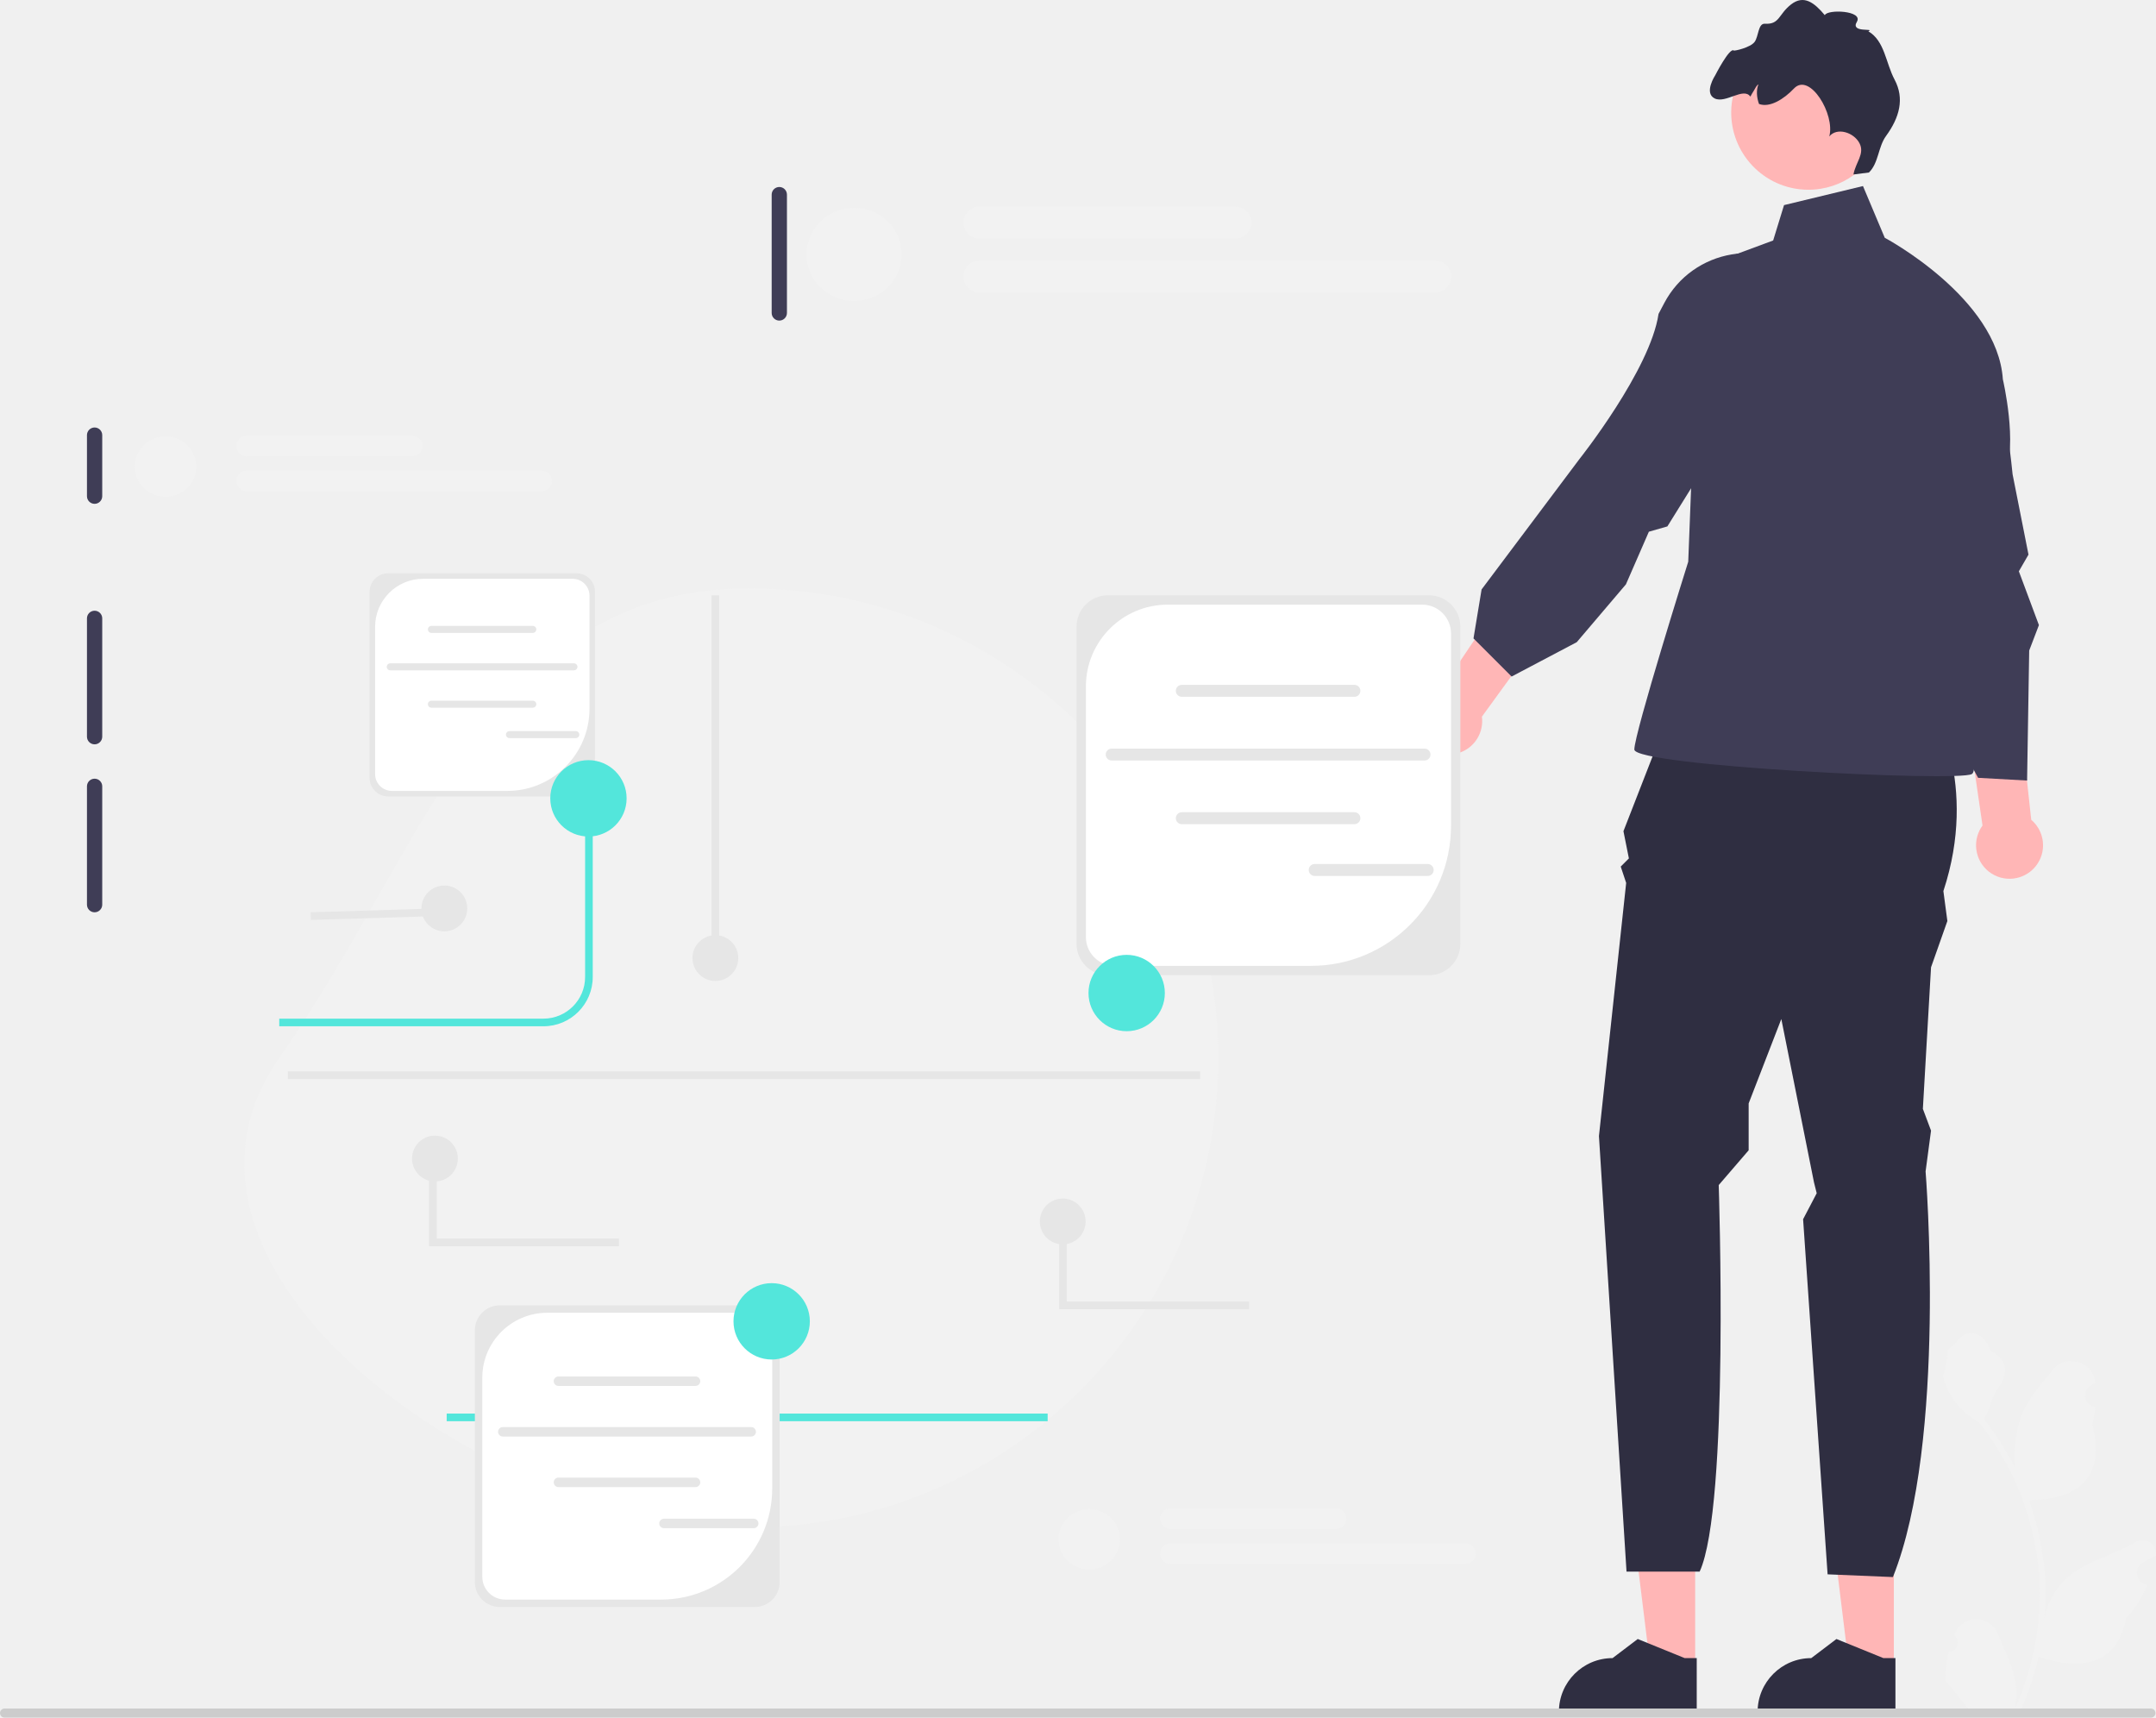
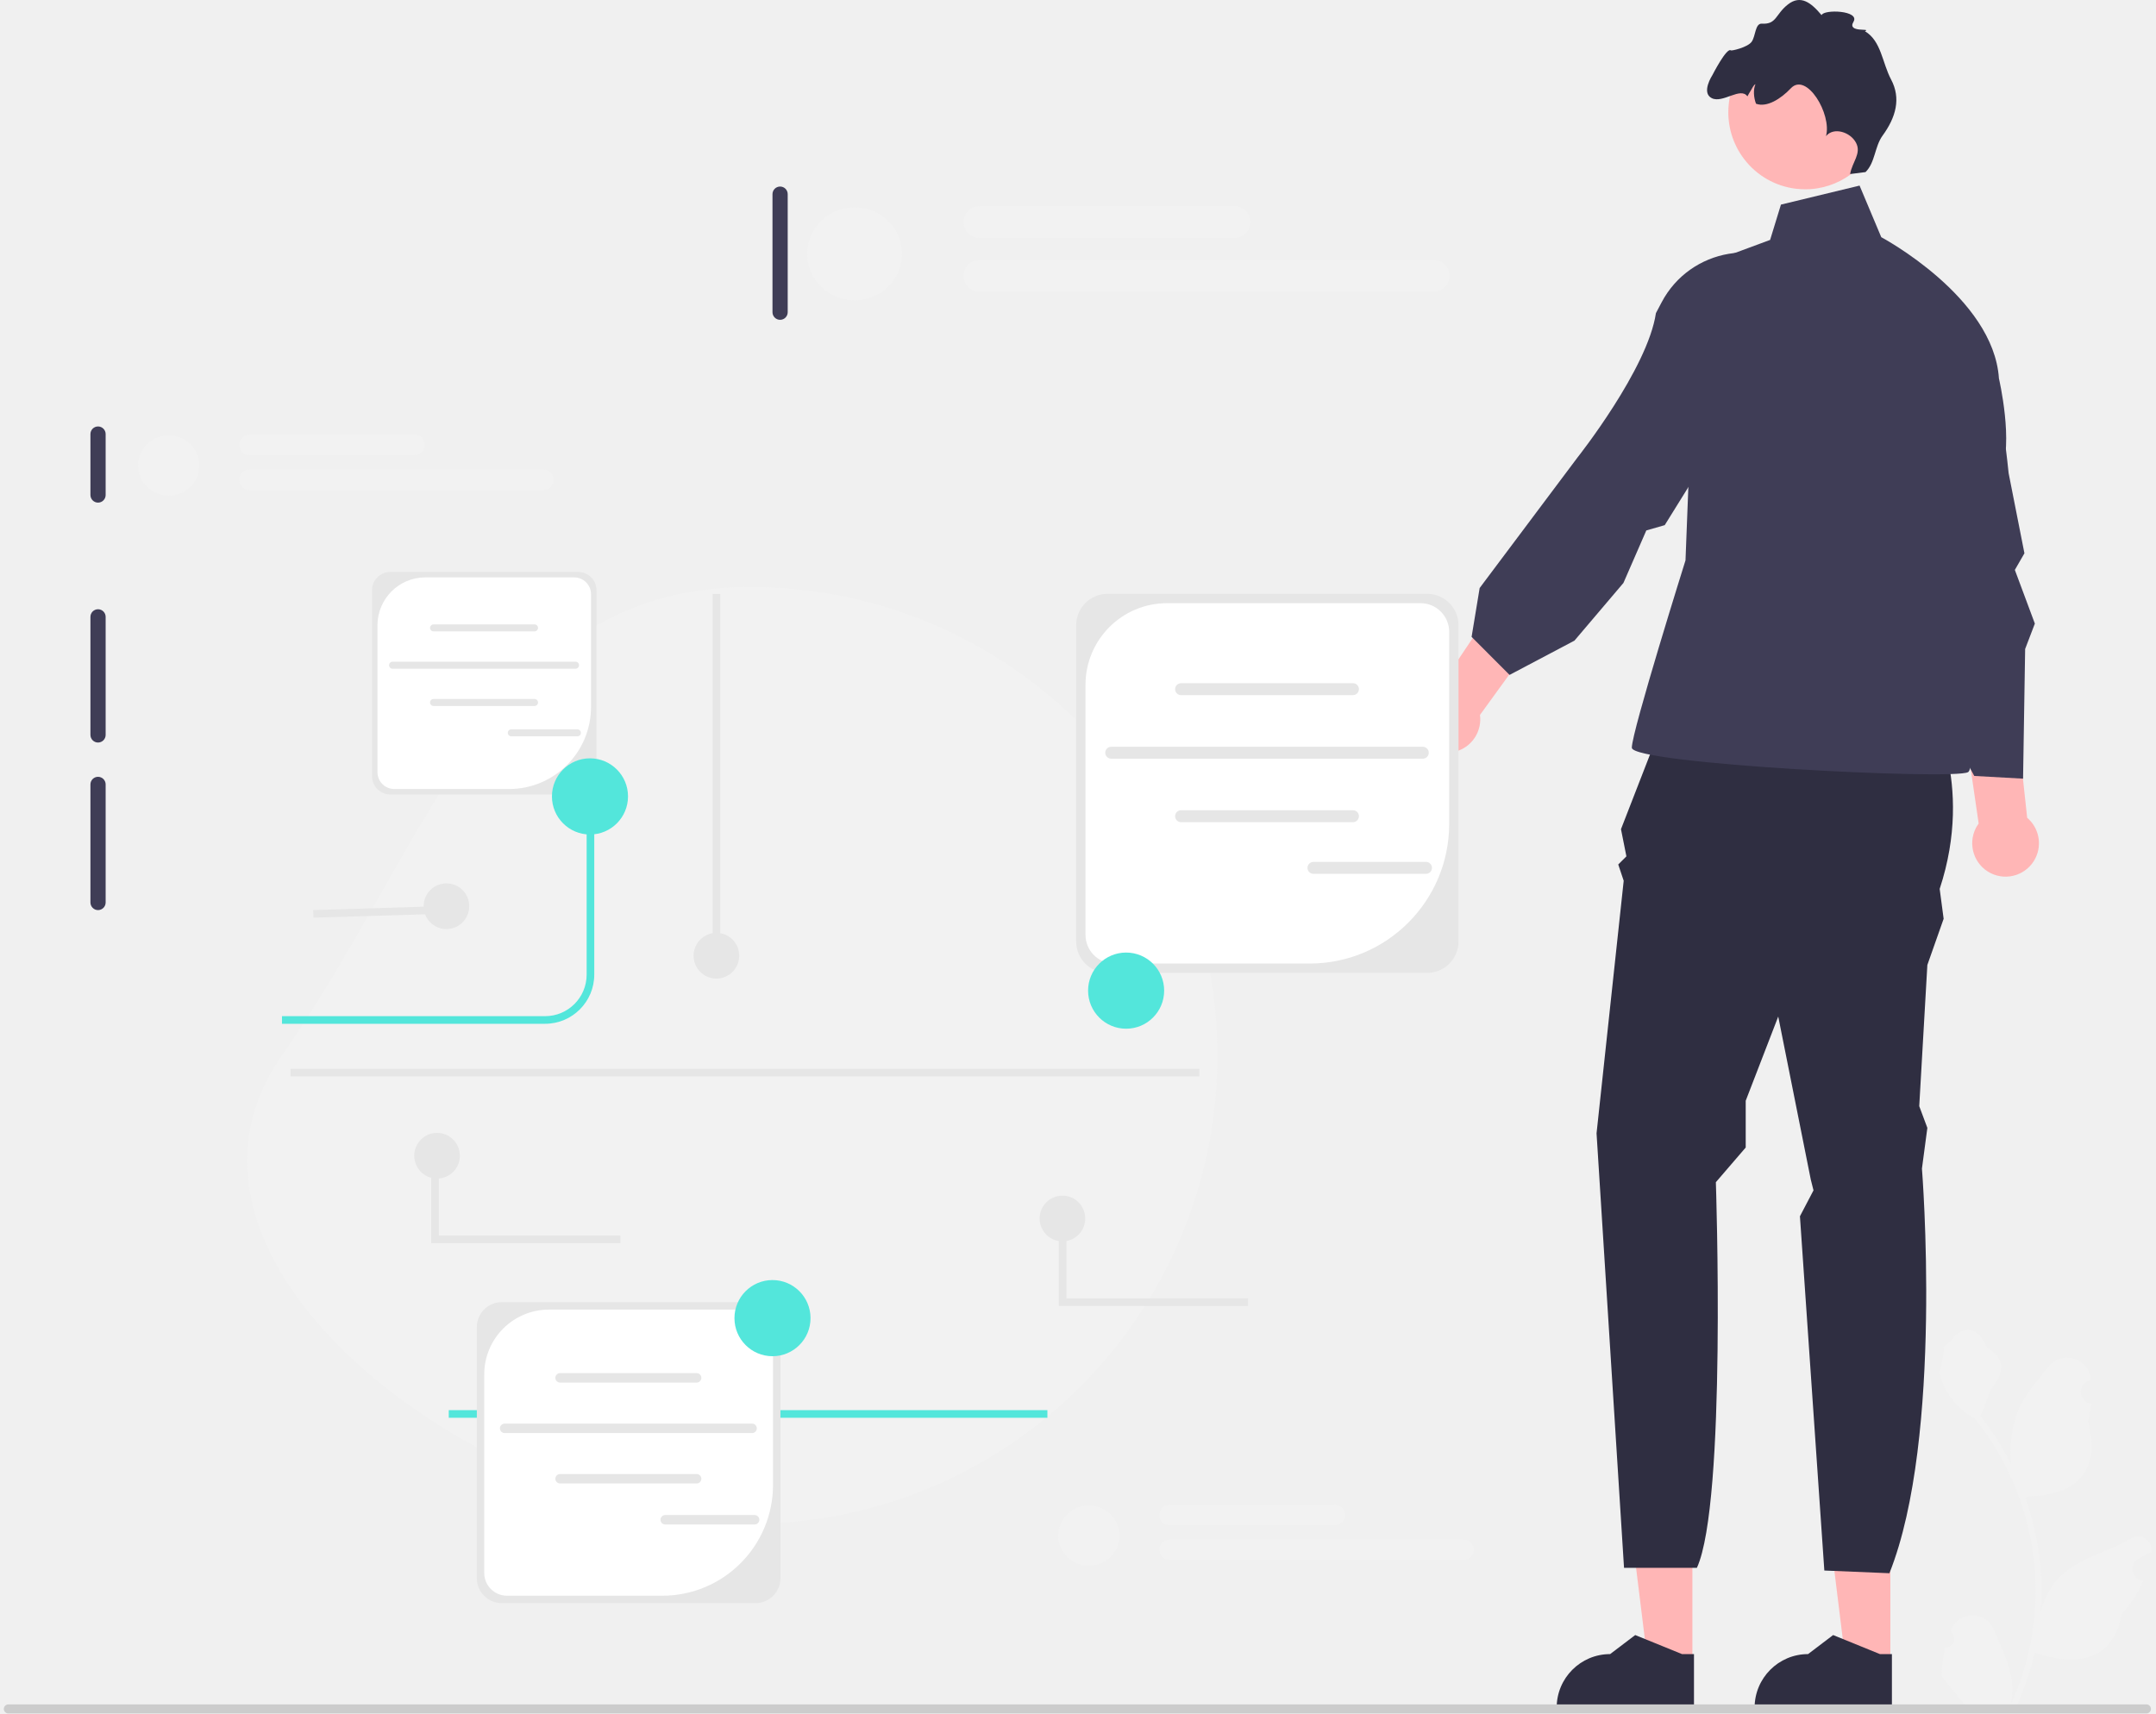
- <svg xmlns="http://www.w3.org/2000/svg" width="564.81" height="449.941" viewBox="0 0 564.81 449.941">
-   <g>
-     <g>
-       <polygon points="496.138 436.616 484.396 436.615 478.81 391.325 496.14 391.326 496.138 436.616" fill="#ffb6b6" />
-       <path d="M496.551,448.865l-36.107-.001v-.457c.001-7.762,6.292-14.053,14.054-14.054h.001l6.595-5.004,12.306,5.004,3.152,0-.001,14.511Z" fill="#2f2e41" />
-     </g>
-     <g>
-       <polygon points="444.083 436.616 432.341 436.615 426.756 391.325 444.085 391.326 444.083 436.616" fill="#ffb6b6" />
-       <path d="M444.496,448.865l-36.107-.001v-.457c.001-7.762,6.292-14.053,14.054-14.054h.001l6.595-5.004,12.306,5.004,3.152,0-.001,14.511Z" fill="#2f2e41" />
-     </g>
-     <path d="M438.488,183.865l67.743,1.426s12.179,19.966,2.88,48.133l1.042,7.844-4.278,12.122-2.139,37.08,2.139,5.705-1.426,10.696s5.705,70.595-8.557,106.249l-17.114-.713-6.418-93.023,3.565-6.808-.713-2.852-8.557-42.785-8.557,22.105v12.282l-7.844,9.11s2.852,84.143-4.992,101.257h-19.16l-7.223-114.093,7.131-66.316-1.426-4.278,2.139-2.139-1.426-7.131,13.192-33.871-0-0Z" fill="#2f2e41" />
-     <path d="M467.367,53.728l20.679-4.992,5.705,13.549s29.515,15.688,30.941,37.08c0,0,4,17.114,.435,24.958-3.565,7.844-18.54,32.802-18.54,32.802,0,0,13.548,43.498,9.983,45.637s-88.422-2.139-88.422-6.418,14.122-49.202,14.122-49.202l2.992-77.013,19.253-7.131,2.852-9.27,0-0Z" fill="#3f3d56" />
-     <path d="M522.497,229.263c-4.328-2.181-6.069-7.458-3.888-11.786,.22-.436,.478-.838,.756-1.219l-11.507-78.893,15.931,.51,8.333,76.869c3.02,2.562,4.022,6.939,2.161,10.632-2.181,4.328-7.458,6.069-11.786,3.888h0Z" fill="#ffb6b6" />
-     <path d="M371.338,192.028c-1.742-4.523,.511-9.602,5.033-11.344,.455-.175,.917-.3,1.379-.396l44.452-66.185,11.462,11.075-45.444,62.554c.518,3.926-1.679,7.842-5.538,9.329-4.522,1.743-9.601-.511-11.344-5.034Z" fill="#ffb6b6" />
-     <path d="M493.468,117.466c-4.501-15.464,2.975-31.24,19.08-31.164,4.655,.022,8.271,1.373,9.274,5.112,3.508,13.086,5.421,32.841,5.421,32.841l4.162,21.032-2.521,4.367,5.255,14.095-2.549,6.668-.551,34.052-12.835-.713-14.142-25.959-5.408-3.216s4.342-41.972-4.295-54.057l-.89-3.058h0Z" fill="#3f3d56" />
-     <path d="M435.975,79.41c7.505-14.25,26.72-17.625,38.251-6.381,3.333,3.25,4.996,6.734,3.119,10.119-6.568,11.85-21.793,24.609-21.793,24.609l-18.749,30.141-4.847,1.39-6.012,13.789-12.884,15.148-17.064,8.999-9.983-9.983,2.12-12.833,25.69-34.23s18.485-23.257,20.668-37.95l1.484-2.817v-0Z" fill="#3f3d56" />
-     <path d="M471.297,49.56c.472,.057,.943,.099,1.412,.121,1.457,.08,2.897-.003,4.285-.238,4.216-.676,8.046-2.673,11.002-5.601,3.125-3.09,5.263-7.214,5.841-11.91,1.354-11.083-6.538-21.178-17.62-22.533-10.924-1.343-20.881,6.298-22.471,17.126-.025,.168-.051,.328-.069,.495-1.353,11.09,6.531,21.179,17.621,22.54v0Z" fill="#ffb6b6" />
-     <path d="M449.187,25.783c2.871,1.42,7.562-3.044,9.358-.476,.292-.555,.614-1.092,.933-1.599,.288-.454,.7-1.424,1.177-1.59-.604,1.456-.47,3.429,.156,5.118,2.832,1.058,6.539-1.284,9.16-4.055,4.116-4.344,10.836,6.795,9.247,12.56,2.022-2.469,6.411-1.077,7.898,1.747,1.486,2.817-1.025,5.073-1.562,8.215l4.054-.515c2.558-2.491,2.379-6.689,4.485-9.576,3.518-4.832,4.881-9.762,2.237-14.749-2.346-4.409-2.565-10.116-6.869-12.658,1.881-.919-4.807,.517-3.021-2.479,1.794-2.99-7.769-3.353-8.393-1.751-2.733-3.271-5.489-5.427-8.851-2.806-3.302,2.578-2.96,5.288-6.837,5.046-1.819-.113-1.62,3.28-2.701,4.759-1.075,1.471-5.255,2.415-5.459,2.258-1.104-.864-4.86,6.49-4.86,6.49,0,0-3.046,4.623-.151,6.062h-0Z" fill="#2f2e41" />
+ <svg xmlns="http://www.w3.org/2000/svg" width="283px" height="225px" viewBox="0 0 282 225" version="1.1">
+   <g id="surface1">
+     <path style=" stroke:none;fill-rule:nonzero;fill:rgb(100%,71.373%,71.373%);fill-opacity:1;" d="M 247.629 218.309 L 241.77 218.309 L 238.98 195.664 L 247.633 195.664 Z M 247.629 218.309 " />
+     <path style=" stroke:none;fill-rule:nonzero;fill:rgb(18.431%,18.039%,25.49%);fill-opacity:1;" d="M 247.836 224.434 L 229.812 224.43 L 229.812 224.203 C 229.816 220.324 232.953 217.176 236.828 217.176 L 240.121 214.676 L 246.262 217.176 L 247.836 217.176 Z M 247.836 224.434 " />
+     <path style=" stroke:none;fill-rule:nonzero;fill:rgb(100%,71.373%,71.373%);fill-opacity:1;" d="M 221.648 218.309 L 215.789 218.309 L 213 195.664 L 221.648 195.664 Z M 221.648 218.309 " />
+     <path style=" stroke:none;fill-rule:nonzero;fill:rgb(18.431%,18.039%,25.49%);fill-opacity:1;" d="M 221.855 224.434 L 203.832 224.43 L 203.832 224.203 C 203.832 220.324 206.973 217.176 210.848 217.176 L 214.141 214.676 L 220.281 217.176 L 221.855 217.176 Z M 221.855 224.434 " />
+     <path style=" stroke:none;fill-rule:nonzero;fill:rgb(18.431%,18.039%,25.49%);fill-opacity:1;" d="M 218.855 91.934 L 252.668 92.645 C 252.668 92.645 258.746 102.629 254.105 116.711 L 254.625 120.633 L 252.488 126.695 L 251.422 145.234 L 252.488 148.086 L 251.777 153.434 C 251.777 153.434 254.625 188.734 247.508 206.559 L 238.965 206.203 L 235.762 159.691 L 237.543 156.289 L 237.184 154.863 L 232.914 133.469 L 228.645 144.523 L 228.645 150.664 L 224.727 155.219 C 224.727 155.219 226.152 197.289 222.238 205.848 L 212.672 205.848 L 209.066 148.801 L 212.629 115.641 L 211.914 113.504 L 212.984 112.434 L 212.273 108.867 Z M 218.855 91.934 " />
+     <path style=" stroke:none;fill-rule:nonzero;fill:rgb(24.706%,23.922%,33.725%);fill-opacity:1;" d="M 233.27 26.863 L 243.59 24.367 L 246.438 31.141 C 246.438 31.141 261.172 38.984 261.883 49.684 C 261.883 49.684 263.879 58.238 262.098 62.16 C 260.32 66.082 252.844 78.562 252.844 78.562 C 252.844 78.562 259.605 100.312 257.828 101.379 C 256.047 102.449 213.695 100.312 213.695 98.172 C 213.695 96.031 220.742 73.57 220.742 73.57 L 222.238 35.062 L 231.848 31.5 Z M 233.27 26.863 " />
+     <path style=" stroke:none;fill-rule:nonzero;fill:rgb(100%,71.373%,71.373%);fill-opacity:1;" d="M 260.785 114.633 C 258.625 113.539 257.758 110.902 258.844 108.738 C 258.957 108.52 259.086 108.32 259.223 108.129 L 253.48 68.684 L 261.43 68.938 L 265.59 107.371 C 267.098 108.652 267.598 110.84 266.668 112.688 C 265.582 114.852 262.945 115.723 260.785 114.633 Z M 260.785 114.633 " />
+     <path style=" stroke:none;fill-rule:nonzero;fill:rgb(100%,71.373%,71.373%);fill-opacity:1;" d="M 185.34 96.016 C 184.473 93.754 185.594 91.215 187.852 90.344 C 188.078 90.254 188.309 90.191 188.543 90.145 L 210.727 57.051 L 216.449 62.59 L 193.766 93.867 C 194.023 95.828 192.93 97.789 191.004 98.531 C 188.746 99.402 186.211 98.273 185.34 96.016 Z M 185.34 96.016 " />
+     <path style=" stroke:none;fill-rule:nonzero;fill:rgb(24.706%,23.922%,33.725%);fill-opacity:1;" d="M 246.297 58.734 C 244.051 51 247.781 43.113 255.82 43.152 C 258.145 43.16 259.949 43.836 260.449 45.707 C 262.199 52.25 263.156 62.129 263.156 62.129 L 265.23 72.645 L 263.973 74.828 L 266.598 81.875 L 265.324 85.207 L 265.051 102.234 L 258.645 101.879 L 251.586 88.898 L 248.887 87.289 C 248.887 87.289 251.051 66.305 246.742 60.262 Z M 246.297 58.734 " />
+     <path style=" stroke:none;fill-rule:nonzero;fill:rgb(24.706%,23.922%,33.725%);fill-opacity:1;" d="M 217.602 39.703 C 221.348 32.578 230.938 30.891 236.695 36.516 C 238.355 38.141 239.188 39.883 238.25 41.574 C 234.973 47.5 227.375 53.879 227.375 53.879 L 218.016 68.949 L 215.598 69.645 L 212.594 76.539 L 206.164 84.113 L 197.648 88.613 L 192.664 83.621 L 193.723 77.203 L 206.547 60.09 C 206.547 60.09 215.77 48.461 216.859 41.113 Z M 217.602 39.703 " />
+     <path style=" stroke:none;fill-rule:nonzero;fill:rgb(100%,71.373%,71.373%);fill-opacity:1;" d="M 235.23 24.781 C 235.469 24.809 235.703 24.828 235.938 24.84 C 236.664 24.879 237.383 24.84 238.074 24.723 C 240.18 24.383 242.09 23.387 243.566 21.922 C 245.125 20.375 246.191 18.312 246.48 15.965 C 247.156 10.426 243.219 5.375 237.688 4.699 C 232.234 4.027 227.266 7.848 226.469 13.262 C 226.457 13.348 226.445 13.426 226.438 13.512 C 225.762 19.055 229.695 24.102 235.23 24.781 Z M 235.23 24.781 " />
+     <path style=" stroke:none;fill-rule:nonzero;fill:rgb(18.431%,18.039%,25.49%);fill-opacity:1;" d="M 224.195 12.891 C 225.629 13.602 227.969 11.371 228.867 12.652 C 229.012 12.375 229.172 12.109 229.332 11.855 C 229.477 11.629 229.684 11.141 229.922 11.059 C 229.617 11.789 229.684 12.773 229.996 13.617 C 231.41 14.148 233.262 12.977 234.57 11.59 C 236.625 9.418 239.977 14.988 239.184 17.871 C 240.195 16.637 242.383 17.332 243.125 18.746 C 243.867 20.152 242.617 21.281 242.348 22.852 L 244.371 22.594 C 245.648 21.348 245.559 19.25 246.609 17.809 C 248.367 15.391 249.047 12.926 247.727 10.434 C 246.555 8.227 246.445 5.375 244.297 4.102 C 245.234 3.645 241.898 4.363 242.789 2.863 C 243.684 1.367 238.91 1.188 238.602 1.988 C 237.238 0.352 235.859 -0.727 234.184 0.586 C 232.535 1.875 232.707 3.23 230.77 3.105 C 229.863 3.051 229.961 4.746 229.422 5.488 C 228.887 6.223 226.801 6.695 226.699 6.617 C 226.145 6.184 224.273 9.859 224.273 9.859 C 224.273 9.859 222.75 12.172 224.195 12.891 Z M 224.195 12.891 " />
+     <path style=" stroke:none;fill-rule:nonzero;fill:rgb(94.902%,94.902%,94.902%);fill-opacity:1;" d="M 97.902 77.066 C 131.809 77.066 159.297 104.602 159.297 138.566 C 159.297 172.531 131.809 200.066 97.902 200.066 C 64 200.066 17.074 166.391 36.512 138.566 C 55.949 110.742 64 77.066 97.902 77.066 Z M 97.902 77.066 " />
+     <path style=" stroke:none;fill-rule:nonzero;fill:rgb(24.706%,23.922%,33.725%);fill-opacity:1;" d="M 180.07 79.992 C 179.52 79.992 179.074 80.438 179.074 80.992 L 179.074 112.992 C 179.074 113.543 179.52 113.992 180.07 113.992 C 180.621 113.992 181.07 113.543 181.07 112.992 L 181.07 80.992 C 181.07 80.438 180.621 79.992 180.07 79.992 Z M 180.07 79.992 " />
+     <path style=" stroke:none;fill-rule:nonzero;fill:rgb(24.706%,23.922%,33.725%);fill-opacity:1;" d="M 12.367 55.992 C 11.82 55.992 11.371 56.438 11.371 56.992 L 11.371 64.992 C 11.371 65.543 11.82 65.992 12.367 65.992 C 12.918 65.992 13.367 65.543 13.367 64.992 L 13.367 56.992 C 13.367 56.438 12.918 55.992 12.367 55.992 Z M 12.367 55.992 " />
+     <path style=" stroke:none;fill-rule:nonzero;fill:rgb(24.706%,23.922%,33.725%);fill-opacity:1;" d="M 12.367 79.992 C 11.82 79.992 11.371 80.438 11.371 80.992 L 11.371 96.492 C 11.371 97.043 11.82 97.492 12.367 97.492 C 12.918 97.492 13.367 97.043 13.367 96.492 L 13.367 80.992 C 13.367 80.438 12.918 79.992 12.367 79.992 Z M 12.367 79.992 " />
+     <path style=" stroke:none;fill-rule:nonzero;fill:rgb(24.706%,23.922%,33.725%);fill-opacity:1;" d="M 12.367 101.992 C 11.82 101.992 11.371 102.438 11.371 102.992 L 11.371 118.492 C 11.371 119.043 11.82 119.492 12.367 119.492 C 12.918 119.492 13.367 119.043 13.367 118.492 L 13.367 102.992 C 13.367 102.438 12.918 101.992 12.367 101.992 Z M 12.367 101.992 " />
+     <path style=" stroke:none;fill-rule:nonzero;fill:rgb(24.706%,23.922%,33.725%);fill-opacity:1;" d="M 101.898 24.492 C 101.348 24.492 100.898 24.938 100.898 25.492 L 100.898 40.992 C 100.898 41.543 101.348 41.992 101.898 41.992 C 102.449 41.992 102.895 41.543 102.895 40.992 L 102.895 25.492 C 102.895 24.938 102.449 24.492 101.898 24.492 Z M 101.898 24.492 " />
+     <path style=" stroke:none;fill-rule:nonzero;fill:rgb(94.902%,94.902%,94.902%);fill-opacity:1;" d="M 254.824 216.305 C 255.855 216.367 256.426 215.086 255.645 214.336 L 255.566 214.027 C 255.578 214.004 255.586 213.98 255.598 213.953 C 256.641 211.465 260.176 211.48 261.207 213.977 C 262.125 216.188 263.293 218.406 263.582 220.746 C 263.711 221.781 263.652 222.836 263.426 223.848 C 265.574 219.145 266.707 214.004 266.707 208.836 C 266.707 207.539 266.637 206.242 266.488 204.945 C 266.371 203.887 266.207 202.836 265.992 201.789 C 264.844 196.152 262.352 190.781 258.758 186.297 C 257.027 185.352 255.586 183.871 254.719 182.098 C 254.406 181.457 254.16 180.77 254.043 180.07 C 254.238 180.094 254.785 177.094 254.637 176.91 C 254.91 176.496 255.402 176.289 255.699 175.883 C 257.188 173.859 259.238 174.211 260.309 176.961 C 262.598 178.117 262.621 180.035 261.215 181.879 C 260.324 183.051 260.199 184.641 259.418 185.895 C 259.496 186 259.582 186.098 259.664 186.203 C 261.141 188.102 262.418 190.141 263.496 192.285 C 263.191 189.902 263.641 187.031 264.406 185.184 C 265.281 183.074 266.914 181.297 268.355 179.473 C 270.086 177.285 273.633 178.242 273.938 181.016 C 273.941 181.043 273.945 181.07 273.945 181.098 C 273.734 181.219 273.523 181.348 273.32 181.48 C 272.152 182.254 272.555 184.07 273.938 184.281 L 273.969 184.289 C 273.891 185.059 273.758 185.824 273.566 186.578 C 275.414 193.734 271.426 196.344 265.73 196.461 C 265.605 196.523 265.48 196.59 265.355 196.648 C 265.934 198.277 266.395 199.945 266.734 201.641 C 267.043 203.133 267.254 204.645 267.375 206.164 C 267.523 208.078 267.508 210.004 267.348 211.914 L 267.359 211.848 C 267.766 209.742 268.906 207.773 270.566 206.414 C 273.035 204.383 276.52 203.633 279.184 202 C 280.465 201.215 282.109 202.23 281.883 203.719 L 281.875 203.789 C 281.477 203.953 281.09 204.141 280.715 204.348 C 280.504 204.469 280.293 204.598 280.09 204.734 C 278.922 205.508 279.324 207.32 280.707 207.535 L 280.738 207.539 C 280.762 207.543 280.781 207.547 280.805 207.551 C 280.125 209.168 279.176 210.668 277.988 211.965 C 276.832 218.211 271.871 218.805 266.562 216.984 C 265.98 219.516 265.133 221.992 264.043 224.348 L 255.051 224.348 C 255.016 224.25 254.988 224.145 254.961 224.047 C 255.789 224.098 256.629 224.047 257.449 223.898 C 256.781 223.078 256.113 222.25 255.445 221.43 C 255.43 221.414 255.418 221.398 255.402 221.379 C 255.066 220.961 254.723 220.543 254.387 220.125 C 254.363 218.836 254.52 217.551 254.824 216.305 Z M 254.824 216.305 " />
+     <path style=" stroke:none;fill-rule:nonzero;fill:rgb(80%,80%,80%);fill-opacity:1;" d="M 0 224.375 C 0 224.707 0.266 224.969 0.594 224.969 L 281.242 224.969 C 281.57 224.969 281.836 224.707 281.836 224.375 C 281.836 224.047 281.57 223.781 281.242 223.781 L 0.594 223.781 C 0.266 223.781 0 224.047 0 224.375 Z M 0 224.375 " />
+     <path style=" stroke:none;fill-rule:nonzero;fill:rgb(32.549%,90.196%,85.882%);fill-opacity:1;" d="M 71.062 134.418 L 36.512 134.418 L 36.512 133.418 L 71.062 133.418 C 74.062 133.418 76.504 130.973 76.504 127.965 L 76.504 104.566 L 77.504 104.566 L 77.504 127.965 C 77.504 131.523 74.613 134.418 71.062 134.418 Z M 71.062 134.418 " />
+     <path style=" stroke:none;fill-rule:nonzero;fill:rgb(32.549%,90.196%,85.882%);fill-opacity:1;" d="M 58.406 185.148 L 136.984 185.148 L 136.984 186.148 L 58.406 186.148 Z M 58.406 185.148 " />
+     <path style=" stroke:none;fill-rule:nonzero;fill:rgb(90.196%,90.196%,90.196%);fill-opacity:1;" d="M 186.84 127.734 L 144.867 127.734 C 142.605 127.734 140.762 125.887 140.762 123.617 L 140.762 82.086 C 140.762 79.816 142.605 77.969 144.867 77.969 L 186.84 77.969 C 189.105 77.969 190.949 79.816 190.949 82.086 L 190.949 123.617 C 190.949 125.887 189.105 127.734 186.84 127.734 Z M 186.84 127.734 " />
+     <path style=" stroke:none;fill-rule:nonzero;fill:rgb(100%,100%,100%);fill-opacity:1;" d="M 152.684 79.195 C 146.777 79.195 141.984 83.996 141.984 89.914 L 141.984 122.738 C 141.984 124.82 143.668 126.508 145.75 126.508 L 171.414 126.508 C 181.527 126.508 189.723 118.293 189.723 108.164 L 189.723 82.965 C 189.723 80.883 188.039 79.195 185.961 79.195 Z M 152.684 79.195 " />
+     <path style=" stroke:none;fill-rule:nonzero;fill:rgb(90.196%,90.196%,90.196%);fill-opacity:1;" d="M 177.094 91.266 L 154.523 91.266 C 154.094 91.266 153.746 90.914 153.746 90.484 C 153.746 90.051 154.094 89.703 154.523 89.703 L 177.094 89.703 C 177.527 89.703 177.875 90.051 177.875 90.484 C 177.875 90.914 177.527 91.266 177.094 91.266 Z M 177.094 91.266 " />
+     <path style=" stroke:none;fill-rule:nonzero;fill:rgb(90.196%,90.196%,90.196%);fill-opacity:1;" d="M 177.094 107.949 L 154.523 107.949 C 154.094 107.949 153.746 107.598 153.746 107.164 C 153.746 106.734 154.094 106.383 154.523 106.383 L 177.094 106.383 C 177.527 106.383 177.875 106.734 177.875 107.164 C 177.875 107.598 177.527 107.949 177.094 107.949 Z M 177.094 107.949 " />
+     <path style=" stroke:none;fill-rule:nonzero;fill:rgb(90.196%,90.196%,90.196%);fill-opacity:1;" d="M 186.262 99.613 L 145.359 99.613 C 144.93 99.613 144.578 99.262 144.578 98.828 C 144.578 98.398 144.93 98.047 145.359 98.047 L 186.262 98.047 C 186.691 98.047 187.043 98.398 187.043 98.828 C 187.043 99.262 186.691 99.613 186.262 99.613 Z M 186.262 99.613 " />
+     <path style=" stroke:none;fill-rule:nonzero;fill:rgb(90.196%,90.196%,90.196%);fill-opacity:1;" d="M 186.68 114.73 L 171.902 114.73 C 171.473 114.73 171.121 114.379 171.121 113.949 C 171.121 113.516 171.473 113.164 171.902 113.164 L 186.68 113.164 C 187.109 113.164 187.461 113.516 187.461 113.949 C 187.461 114.379 187.109 114.73 186.68 114.73 Z M 186.68 114.73 " />
+     <path style=" stroke:none;fill-rule:nonzero;fill:rgb(90.196%,90.196%,90.196%);fill-opacity:1;" d="M 98.68 210.484 L 65.352 210.484 C 63.555 210.484 62.09 209.02 62.09 207.219 L 62.09 174.238 C 62.09 172.438 63.555 170.969 65.352 170.969 L 98.68 170.969 C 100.48 170.969 101.941 172.438 101.941 174.238 L 101.941 207.219 C 101.941 209.02 100.48 210.484 98.68 210.484 Z M 98.68 210.484 " />
+     <path style=" stroke:none;fill-rule:nonzero;fill:rgb(100%,100%,100%);fill-opacity:1;" d="M 71.559 171.945 C 66.867 171.945 63.062 175.754 63.062 180.457 L 63.062 206.52 C 63.062 208.172 64.402 209.512 66.051 209.512 L 86.43 209.512 C 94.461 209.512 100.969 202.988 100.969 194.945 L 100.969 174.938 C 100.969 173.285 99.633 171.945 97.98 171.945 Z M 71.559 171.945 " />
+     <path style=" stroke:none;fill-rule:nonzero;fill:rgb(90.196%,90.196%,90.196%);fill-opacity:1;" d="M 90.941 181.527 L 73.02 181.527 C 72.68 181.527 72.398 181.25 72.398 180.906 C 72.398 180.562 72.68 180.285 73.02 180.285 L 90.941 180.285 C 91.285 180.285 91.562 180.562 91.562 180.906 C 91.562 181.25 91.285 181.527 90.941 181.527 Z M 90.941 181.527 " />
+     <path style=" stroke:none;fill-rule:nonzero;fill:rgb(90.196%,90.196%,90.196%);fill-opacity:1;" d="M 90.941 194.773 L 73.02 194.773 C 72.68 194.773 72.398 194.496 72.398 194.152 C 72.398 193.809 72.68 193.531 73.02 193.531 L 90.941 193.531 C 91.285 193.531 91.562 193.809 91.562 194.152 C 91.562 194.496 91.285 194.773 90.941 194.773 Z M 90.941 194.773 " />
+     <path style=" stroke:none;fill-rule:nonzero;fill:rgb(90.196%,90.196%,90.196%);fill-opacity:1;" d="M 98.219 188.156 L 65.742 188.156 C 65.402 188.156 65.121 187.875 65.121 187.535 C 65.121 187.191 65.402 186.914 65.742 186.914 L 98.219 186.914 C 98.562 186.914 98.84 187.191 98.84 187.535 C 98.84 187.875 98.562 188.156 98.219 188.156 Z M 98.219 188.156 " />
+     <path style=" stroke:none;fill-rule:nonzero;fill:rgb(90.196%,90.196%,90.196%);fill-opacity:1;" d="M 98.551 200.16 L 86.82 200.16 C 86.477 200.16 86.199 199.883 86.199 199.539 C 86.199 199.195 86.477 198.918 86.82 198.918 L 98.551 198.918 C 98.895 198.918 99.172 199.195 99.172 199.539 C 99.172 199.883 98.895 200.16 98.551 200.16 Z M 98.551 200.16 " />
+     <path style=" stroke:none;fill-rule:nonzero;fill:rgb(90.196%,90.196%,90.196%);fill-opacity:1;" d="M 75.387 104.312 L 50.738 104.312 C 49.41 104.312 48.328 103.23 48.328 101.895 L 48.328 77.508 C 48.328 76.172 49.41 75.09 50.738 75.09 L 75.387 75.09 C 76.715 75.09 77.797 76.172 77.797 77.508 L 77.797 101.895 C 77.797 103.23 76.715 104.312 75.387 104.312 Z M 75.387 104.312 " />
+     <path style=" stroke:none;fill-rule:nonzero;fill:rgb(100%,100%,100%);fill-opacity:1;" d="M 55.328 75.809 C 51.859 75.809 49.047 78.629 49.047 82.105 L 49.047 101.379 C 49.047 102.602 50.035 103.594 51.254 103.594 L 66.328 103.594 C 72.266 103.594 77.078 98.77 77.078 92.82 L 77.078 78.023 C 77.078 76.801 76.09 75.809 74.871 75.809 Z M 55.328 75.809 " />
+     <path style=" stroke:none;fill-rule:nonzero;fill:rgb(90.196%,90.196%,90.196%);fill-opacity:1;" d="M 69.664 82.898 L 56.41 82.898 C 56.156 82.898 55.949 82.691 55.949 82.438 C 55.949 82.184 56.156 81.98 56.41 81.98 L 69.664 81.98 C 69.918 81.98 70.121 82.184 70.121 82.438 C 70.121 82.691 69.918 82.898 69.664 82.898 Z M 69.664 82.898 " />
+     <path style=" stroke:none;fill-rule:nonzero;fill:rgb(90.196%,90.196%,90.196%);fill-opacity:1;" d="M 69.664 92.695 L 56.41 92.695 C 56.156 92.695 55.949 92.488 55.949 92.234 C 55.949 91.98 56.156 91.773 56.41 91.773 L 69.664 91.773 C 69.918 91.773 70.121 91.98 70.121 92.234 C 70.121 92.488 69.918 92.695 69.664 92.695 Z M 69.664 92.695 " />
+     <path style=" stroke:none;fill-rule:nonzero;fill:rgb(90.196%,90.196%,90.196%);fill-opacity:1;" d="M 75.047 87.801 L 51.027 87.801 C 50.773 87.801 50.57 87.594 50.57 87.34 C 50.57 87.086 50.773 86.879 51.027 86.879 L 75.047 86.879 C 75.301 86.879 75.504 87.086 75.504 87.34 C 75.504 87.594 75.301 87.801 75.047 87.801 Z M 75.047 87.801 " />
+     <path style=" stroke:none;fill-rule:nonzero;fill:rgb(90.196%,90.196%,90.196%);fill-opacity:1;" d="M 75.293 96.676 L 66.613 96.676 C 66.363 96.676 66.156 96.473 66.156 96.219 C 66.156 95.965 66.363 95.758 66.613 95.758 L 75.293 95.758 C 75.543 95.758 75.75 95.965 75.75 96.219 C 75.75 96.473 75.543 96.676 75.293 96.676 Z M 75.293 96.676 " />
+     <path style=" stroke:none;fill-rule:nonzero;fill:rgb(32.549%,90.196%,85.882%);fill-opacity:1;" d="M 152.309 130.066 C 152.309 132.828 150.074 135.066 147.316 135.066 C 144.559 135.066 142.324 132.828 142.324 130.066 C 142.324 127.305 144.559 125.066 147.316 125.066 C 150.074 125.066 152.309 127.305 152.309 130.066 Z M 152.309 130.066 " />
+     <path style=" stroke:none;fill-rule:nonzero;fill:rgb(32.549%,90.196%,85.882%);fill-opacity:1;" d="M 81.934 104.566 C 81.934 107.328 79.699 109.566 76.941 109.566 C 74.184 109.566 71.949 107.328 71.949 104.566 C 71.949 101.805 74.184 99.566 76.941 99.566 C 79.699 99.566 81.934 101.805 81.934 104.566 Z M 81.934 104.566 " />
+     <path style=" stroke:none;fill-rule:nonzero;fill:rgb(32.549%,90.196%,85.882%);fill-opacity:1;" d="M 105.891 173.066 C 105.891 175.828 103.656 178.066 100.898 178.066 C 98.141 178.066 95.906 175.828 95.906 173.066 C 95.906 170.305 98.141 168.066 100.898 168.066 C 103.656 168.066 105.891 170.305 105.891 173.066 Z M 105.891 173.066 " />
+     <path style=" stroke:none;fill-rule:nonzero;fill:rgb(94.902%,94.902%,94.902%);fill-opacity:1;" d="M 117.902 33.324 C 117.902 29.957 115.117 27.227 111.68 27.227 C 108.246 27.227 105.461 29.957 105.461 33.324 C 105.461 36.695 108.246 39.426 111.68 39.426 C 115.117 39.426 117.902 36.695 117.902 33.324 Z M 117.902 33.324 " />
+     <path style=" stroke:none;fill-rule:nonzero;fill:rgb(94.902%,94.902%,94.902%);fill-opacity:1;" d="M 161.547 31.238 L 128.066 31.238 C 126.918 31.238 125.98 30.305 125.98 29.152 C 125.98 28 126.918 27.066 128.066 27.066 L 161.547 27.066 C 162.695 27.066 163.633 28 163.633 29.152 C 163.633 30.305 162.695 31.238 161.547 31.238 Z M 161.547 31.238 " />
+     <path style=" stroke:none;fill-rule:nonzero;fill:rgb(94.902%,94.902%,94.902%);fill-opacity:1;" d="M 187.68 38.301 L 128.066 38.301 C 126.918 38.301 125.98 37.367 125.98 36.215 C 125.98 35.066 126.918 34.129 128.066 34.129 L 187.68 34.129 C 188.828 34.129 189.762 35.066 189.762 36.215 C 189.762 37.367 188.828 38.301 187.68 38.301 Z M 187.68 38.301 " />
+     <path style=" stroke:none;fill-rule:nonzero;fill:rgb(94.902%,94.902%,94.902%);fill-opacity:1;" d="M 25.668 61.117 C 25.668 58.938 23.863 57.168 21.641 57.168 C 19.418 57.168 17.617 58.938 17.617 61.117 C 17.617 63.297 19.418 65.066 21.641 65.066 C 23.863 65.066 25.668 63.297 25.668 61.117 Z M 25.668 61.117 " />
+     <path style=" stroke:none;fill-rule:nonzero;fill:rgb(94.902%,94.902%,94.902%);fill-opacity:1;" d="M 53.914 59.766 L 32.246 59.766 C 31.5 59.766 30.898 59.16 30.898 58.414 C 30.898 57.672 31.5 57.066 32.246 57.066 L 53.914 57.066 C 54.66 57.066 55.262 57.672 55.262 58.414 C 55.262 59.16 54.66 59.766 53.914 59.766 Z M 53.914 59.766 " />
+     <path style=" stroke:none;fill-rule:nonzero;fill:rgb(94.902%,94.902%,94.902%);fill-opacity:1;" d="M 70.828 64.34 L 32.246 64.34 C 31.5 64.34 30.898 63.73 30.898 62.988 C 30.898 62.242 31.5 61.637 32.246 61.637 L 70.828 61.637 C 71.57 61.637 72.176 62.242 72.176 62.988 C 72.176 63.73 71.57 64.34 70.828 64.34 Z M 70.828 64.34 " />
+     <path style=" stroke:none;fill-rule:nonzero;fill:rgb(94.902%,94.902%,94.902%);fill-opacity:1;" d="M 146.453 201.617 C 146.453 199.438 144.652 197.668 142.426 197.668 C 140.203 197.668 138.402 199.438 138.402 201.617 C 138.402 203.797 140.203 205.566 142.426 205.566 C 144.652 205.566 146.453 203.797 146.453 201.617 Z M 146.453 201.617 " />
+     <path style=" stroke:none;fill-rule:nonzero;fill:rgb(94.902%,94.902%,94.902%);fill-opacity:1;" d="M 174.699 200.266 L 153.031 200.266 C 152.289 200.266 151.684 199.66 151.684 198.914 C 151.684 198.172 152.289 197.566 153.031 197.566 L 174.699 197.566 C 175.445 197.566 176.051 198.172 176.051 198.914 C 176.051 199.66 175.445 200.266 174.699 200.266 Z M 174.699 200.266 " />
+     <path style=" stroke:none;fill-rule:nonzero;fill:rgb(94.902%,94.902%,94.902%);fill-opacity:1;" d="M 191.613 204.84 L 153.031 204.84 C 152.289 204.84 151.684 204.23 151.684 203.488 C 151.684 202.742 152.289 202.137 153.031 202.137 L 191.613 202.137 C 192.355 202.137 192.961 202.742 192.961 203.488 C 192.961 204.23 192.355 204.84 191.613 204.84 Z M 191.613 204.84 " />
+     <path style=" stroke:none;fill-rule:nonzero;fill:rgb(90.196%,90.196%,90.196%);fill-opacity:1;" d="M 93.039 77.984 L 94.035 77.984 L 94.035 125.484 L 93.039 125.484 Z M 93.039 77.984 " />
+     <path style=" stroke:none;fill-rule:nonzero;fill:rgb(90.196%,90.196%,90.196%);fill-opacity:1;" d="M 96.531 125.484 C 96.531 127.141 95.191 128.484 93.535 128.484 C 91.883 128.484 90.543 127.141 90.543 125.484 C 90.543 123.828 91.883 122.484 93.535 122.484 C 95.191 122.484 96.531 123.828 96.531 125.484 Z M 96.531 125.484 " />
+     <path style=" stroke:none;fill-rule:nonzero;fill:rgb(90.196%,90.196%,90.196%);fill-opacity:1;" d="M 141.949 159.984 C 141.949 161.641 140.609 162.984 138.957 162.984 C 137.301 162.984 135.961 161.641 135.961 159.984 C 135.961 158.328 137.301 156.984 138.957 156.984 C 140.609 156.984 141.949 158.328 141.949 159.984 Z M 141.949 159.984 " />
+     <path style=" stroke:none;fill-rule:nonzero;fill:rgb(90.196%,90.196%,90.196%);fill-opacity:1;" d="M 61.094 118.984 C 61.094 120.641 59.754 121.984 58.098 121.984 C 56.445 121.984 55.105 120.641 55.105 118.984 C 55.105 117.328 56.445 115.984 58.098 115.984 C 59.754 115.984 61.094 117.328 61.094 118.984 Z M 61.094 118.984 " />
+     <path style=" stroke:none;fill-rule:nonzero;fill:rgb(90.196%,90.196%,90.196%);fill-opacity:1;" d="M 40.617 119.488 L 56.992 118.988 L 57.023 119.988 L 40.645 120.488 Z M 40.617 119.488 " />
+     <path style=" stroke:none;fill-rule:nonzero;fill:rgb(90.196%,90.196%,90.196%);fill-opacity:1;" d="M 163.32 171.469 L 138.484 171.469 L 138.484 159.984 L 139.484 159.984 L 139.484 170.469 L 163.32 170.469 Z M 163.32 171.469 " />
+     <path style=" stroke:none;fill-rule:nonzero;fill:rgb(90.196%,90.196%,90.196%);fill-opacity:1;" d="M 59.863 151.742 C 59.863 153.398 58.523 154.742 56.871 154.742 C 55.215 154.742 53.875 153.398 53.875 151.742 C 53.875 150.086 55.215 148.742 56.871 148.742 C 58.523 148.742 59.863 150.086 59.863 151.742 Z M 59.863 151.742 " />
+     <path style=" stroke:none;fill-rule:nonzero;fill:rgb(90.196%,90.196%,90.196%);fill-opacity:1;" d="M 80.938 163.227 L 56.102 163.227 L 56.102 151.742 L 57.102 151.742 L 57.102 162.227 L 80.938 162.227 Z M 80.938 163.227 " />
+     <path style=" stroke:none;fill-rule:nonzero;fill:rgb(90.196%,90.196%,90.196%);fill-opacity:1;" d="M 37.645 140.328 L 156.926 140.328 L 156.926 141.328 L 37.645 141.328 Z M 37.645 140.328 " />
  </g>
-   <path d="M196.155,154.13c67.931,0,123,55.069,123,123s-55.069,123-123,123-161.945-67.351-123-123,55.069-123,123-123Z" fill="#f2f2f2" />
-   <path d="M360.782,159.982c-1.103,0-2,.897-2,2v64c0,1.103,.897,2,2,2s2-.897,2-2v-64c0-1.103-.897-2-2-2Z" fill="#3f3d56" />
-   <path d="M24.782,111.982c-1.103,0-2,.897-2,2v16c0,1.103,.897,2,2,2s2-.897,2-2v-16c0-1.103-.897-2-2-2Z" fill="#3f3d56" />
-   <path d="M24.782,159.982c-1.103,0-2,.897-2,2v31c0,1.103,.897,2,2,2s2-.897,2-2v-31c0-1.103-.897-2-2-2Z" fill="#3f3d56" />
-   <path d="M24.782,203.982c-1.103,0-2,.897-2,2v31c0,1.103,.897,2,2,2s2-.897,2-2v-31c0-1.103-.897-2-2-2Z" fill="#3f3d56" />
-   <path d="M204.155,48.982c-1.103,0-2,.897-2,2v31c0,1.103,.897,2,2,2s2-.897,2-2v-31c0-1.103-.897-2-2-2Z" fill="#3f3d56" />
-   <g>
-     <path d="M510.551,432.608c2.066,.129,3.208-2.437,1.645-3.933l-.156-.618c.02-.05,.041-.099,.062-.148,2.089-4.982,9.17-4.947,11.241,.042,1.839,4.428,4.179,8.864,4.756,13.546,.258,2.067,.142,4.172-.316,6.2,4.308-9.411,6.575-19.687,6.575-30.021,0-2.597-.142-5.193-.433-7.783-.239-2.119-.568-4.224-.995-6.31-2.306-11.277-7.299-22.018-14.5-30.99-3.462-1.892-6.349-4.851-8.093-8.397-.626-1.279-1.117-2.655-1.35-4.056,.394,.052,1.486-5.949,1.188-6.317,.549-.833,1.532-1.247,2.131-2.06,2.982-4.043,7.091-3.337,9.236,2.157,4.582,2.313,4.627,6.148,1.815,9.837-1.789,2.347-2.035,5.522-3.604,8.035,.162,.207,.329,.407,.491,.614,2.961,3.798,5.522,7.88,7.681,12.169-.61-4.766,.291-10.508,1.826-14.21,1.748-4.217,5.025-7.769,7.91-11.415,3.466-4.379,10.573-2.468,11.184,3.083,.006,.054,.012,.107,.017,.161-.429,.242-.849,.499-1.259,.77-2.339,1.547-1.531,5.174,1.241,5.602l.063,.01c-.155,1.544-.42,3.074-.807,4.579,3.702,14.316-4.29,19.53-15.701,19.764-.252,.129-.497,.258-.749,.381,1.156,3.255,2.08,6.594,2.764,9.979,.614,2.99,1.04,6.013,1.279,9.049,.297,3.83,.271,7.68-.052,11.503l.019-.136c.82-4.211,3.107-8.145,6.427-10.87,4.946-4.063,11.933-5.559,17.268-8.824,2.568-1.572,5.859,.459,5.411,3.437l-.022,.143c-.794,.323-1.569,.698-2.319,1.117-.429,.242-.848,.499-1.259,.77-2.339,1.547-1.531,5.174,1.241,5.602l.063,.01c.045,.006,.084,.013,.129,.019-1.363,3.236-3.262,6.239-5.639,8.829-2.315,12.497-12.256,13.683-22.89,10.044h-.006c-1.163,5.064-2.861,10.011-5.044,14.726h-18.02c-.065-.2-.123-.407-.181-.607,1.666,.103,3.346,.006,4.986-.297-1.337-1.641-2.674-3.294-4.011-4.935-.032-.032-.058-.065-.084-.097-.678-.84-1.363-1.673-2.041-2.512l-0-.001c-.042-2.578,.267-5.147,.879-7.64l.001-0-0-0Z" fill="#f2f2f2" />
-     <path d="M0,448.751c0,.66,.53,1.19,1.19,1.19H563.48c.66,0,1.19-.53,1.19-1.19,0-.66-.53-1.19-1.19-1.19H1.19c-.66,0-1.19,.53-1.19,1.19Z" fill="#ccc" />
-   </g>
-   <path d="M142.376,268.839H73.155v-2h69.221c6.013,0,10.905-4.893,10.905-10.906v-46.803h2v46.803c0,7.116-5.789,12.906-12.905,12.906h0Z" fill="#53e6db" />
-   <rect x="117.019" y="370.294" width="157.436" height="2" fill="#53e6db" />
-   <g>
-     <path d="M374.343,255.466h-84.092c-4.538,0-8.23-3.692-8.23-8.23v-83.066c0-4.538,3.692-8.23,8.23-8.23h84.092c4.538,0,8.23,3.692,8.23,8.23v83.066c0,4.538-3.692,8.23-8.23,8.23Z" fill="#e6e6e6" />
-     <path d="M305.912,158.392c-11.84,0-21.438,9.598-21.438,21.438v65.643c0,4.164,3.376,7.54,7.54,7.54h51.42c20.262,0,36.687-16.425,36.687-36.687v-50.394c0-4.164-3.376-7.54-7.54-7.54h-66.669v0Z" fill="#fff" />
-     <g>
-       <path d="M354.819,182.532h-45.221c-.863,0-1.565-.702-1.565-1.565s.702-1.564,1.565-1.564h45.221c.863,0,1.564,.702,1.564,1.564s-.702,1.565-1.564,1.565Z" fill="#e6e6e6" />
-       <path d="M354.819,215.895h-45.221c-.863,0-1.565-.702-1.565-1.565s.702-1.564,1.565-1.564h45.221c.863,0,1.564,.702,1.564,1.564s-.702,1.565-1.564,1.565Z" fill="#e6e6e6" />
-       <path d="M373.182,199.224h-81.947c-.863,0-1.565-.702-1.565-1.565s.702-1.564,1.565-1.564h81.947c.863,0,1.564,.702,1.564,1.564s-.702,1.565-1.564,1.565Z" fill="#e6e6e6" />
-     </g>
-     <path d="M374.019,229.461h-29.604c-.863,0-1.565-.702-1.565-1.565s.702-1.564,1.565-1.564h29.604c.863,0,1.564,.702,1.564,1.564s-.702,1.565-1.564,1.565Z" fill="#e6e6e6" />
-   </g>
-   <g>
-     <path d="M197.711,420.97h-66.775c-3.604,0-6.535-2.932-6.535-6.535v-65.96c0-3.604,2.932-6.535,6.535-6.535h66.775c3.604,0,6.535,2.932,6.535,6.535v65.96c0,3.604-2.932,6.535-6.535,6.535h-0Z" fill="#e6e6e6" />
-     <path d="M143.372,343.887c-9.402,0-17.024,7.622-17.024,17.024v52.125c0,3.307,2.681,5.987,5.987,5.987h40.831c16.089,0,29.132-13.043,29.132-29.132v-40.016c0-3.307-2.681-5.987-5.987-5.987h-52.94l0-0Z" fill="#fff" />
-     <g>
-       <path d="M182.208,363.055h-35.908c-.685,0-1.242-.557-1.242-1.242s.557-1.242,1.242-1.242h35.908c.685,0,1.242,.557,1.242,1.242s-.557,1.242-1.242,1.242Z" fill="#e6e6e6" />
-       <path d="M182.208,389.548h-35.908c-.685,0-1.242-.557-1.242-1.242s.557-1.242,1.242-1.242h35.908c.685,0,1.242,.557,1.242,1.242s-.557,1.242-1.242,1.242Z" fill="#e6e6e6" />
-       <path d="M196.79,376.311h-65.071c-.685,0-1.242-.557-1.242-1.242s.557-1.242,1.242-1.242h65.071c.685,0,1.242,.557,1.242,1.242s-.557,1.242-1.242,1.242Z" fill="#e6e6e6" />
-     </g>
-     <path d="M197.454,400.32h-23.507c-.685,0-1.242-.557-1.242-1.242s.557-1.242,1.242-1.242h23.507c.685,0,1.242,.557,1.242,1.242s-.557,1.242-1.242,1.242Z" fill="#e6e6e6" />
-   </g>
-   <g>
-     <path d="M151.04,208.626h-49.383c-2.665,0-4.833-2.168-4.833-4.833v-48.78c0-2.665,2.168-4.833,4.833-4.833h49.383c2.665,0,4.833,2.168,4.833,4.833v48.78c0,2.665-2.168,4.833-4.833,4.833h-0Z" fill="#e6e6e6" />
-     <path d="M110.854,151.619c-6.953,0-12.59,5.637-12.59,12.59v38.549c0,2.446,1.982,4.428,4.428,4.428h30.196c11.899,0,21.545-9.646,21.545-21.545v-29.594c0-2.446-1.982-4.428-4.428-4.428h-39.151v-0Z" fill="#fff" />
-     <g>
-       <path d="M139.575,165.795h-26.556c-.507,0-.919-.412-.919-.919s.412-.919,.919-.919h26.556c.507,0,.919,.412,.919,.919s-.412,.919-.919,.919Z" fill="#e6e6e6" />
-       <path d="M139.575,185.388h-26.556c-.507,0-.919-.412-.919-.919s.412-.919,.919-.919h26.556c.507,0,.919,.412,.919,.919s-.412,.919-.919,.919Z" fill="#e6e6e6" />
-       <path d="M150.358,175.598h-48.123c-.507,0-.919-.412-.919-.919s.412-.919,.919-.919h48.123c.507,0,.919,.412,.919,.919s-.412,.919-.919,.919Z" fill="#e6e6e6" />
-     </g>
-     <path d="M150.85,193.354h-17.385c-.507,0-.919-.412-.919-.919s.412-.919,.919-.919h17.385c.507,0,.919,.412,.919,.919s-.412,.919-.919,.919Z" fill="#e6e6e6" />
-   </g>
-   <circle cx="295.155" cy="260.13" r="10" fill="#53e6db" />
-   <circle cx="154.155" cy="209.13" r="10" fill="#53e6db" />
-   <circle cx="202.155" cy="346.13" r="10" fill="#53e6db" />
-   <g>
-     <ellipse cx="223.756" cy="66.652" rx="12.463" ry="12.201" fill="#f2f2f2" />
-     <path d="M323.669,62.478h-67.085c-2.301,0-4.174-1.872-4.174-4.174s1.873-4.174,4.174-4.174h67.085c2.301,0,4.174,1.872,4.174,4.174s-1.873,4.174-4.174,4.174Z" fill="#f2f2f2" />
-     <path d="M376.023,76.605h-119.438c-2.301,0-4.174-1.872-4.174-4.174s1.873-4.174,4.174-4.174h119.438c2.301,0,4.174,1.872,4.174,4.174s-1.873,4.174-4.174,4.174Z" fill="#f2f2f2" />
-   </g>
-   <g>
-     <ellipse cx="43.359" cy="122.234" rx="8.066" ry="7.896" fill="#f2f2f2" />
-     <path d="M108.021,119.533h-43.416c-1.489,0-2.701-1.212-2.701-2.701s1.212-2.701,2.701-2.701h43.416c1.489,0,2.701,1.212,2.701,2.701s-1.212,2.701-2.701,2.701Z" fill="#f2f2f2" />
-     <path d="M141.904,128.676H64.605c-1.489,0-2.701-1.212-2.701-2.701s1.212-2.701,2.701-2.701h77.299c1.489,0,2.701,1.212,2.701,2.701s-1.212,2.701-2.701,2.701Z" fill="#f2f2f2" />
-   </g>
-   <g>
-     <ellipse cx="285.359" cy="403.234" rx="8.066" ry="7.896" fill="#f2f2f2" />
-     <path d="M350.021,400.533h-43.416c-1.489,0-2.701-1.212-2.701-2.701s1.212-2.701,2.701-2.701h43.416c1.489,0,2.701,1.212,2.701,2.701s-1.212,2.701-2.701,2.701Z" fill="#f2f2f2" />
-     <path d="M383.904,409.676h-77.299c-1.489,0-2.701-1.212-2.701-2.701s1.212-2.701,2.701-2.701h77.299c1.489,0,2.701,1.212,2.701,2.701s-1.212,2.701-2.701,2.701Z" fill="#f2f2f2" />
-   </g>
-   <rect x="186.405" y="155.97" width="2" height="95" fill="#e6e6e6" />
-   <circle cx="187.405" cy="250.97" r="6" fill="#e6e6e6" />
-   <circle cx="278.405" cy="319.97" r="6" fill="#e6e6e6" />
-   <circle cx="116.405" cy="237.97" r="6" fill="#e6e6e6" />
-   <rect x="81.398" y="238.476" width="32.828" height="2.001" transform="translate(-7.20166 3.0694) rotate(-1.73401)" fill="#e6e6e6" />
-   <polygon points="327.216 342.94 277.46 342.94 277.46 319.97 279.46 319.97 279.46 340.94 327.216 340.94 327.216 342.94" fill="#e6e6e6" />
-   <circle cx="113.942" cy="303.486" r="6" fill="#e6e6e6" />
-   <polygon points="162.161 326.455 112.405 326.455 112.405 303.486 114.405 303.486 114.405 324.455 162.161 324.455 162.161 326.455" fill="#e6e6e6" />
-   <rect x="75.423" y="280.655" width="238.982" height="2" fill="#e6e6e6" />
</svg>
